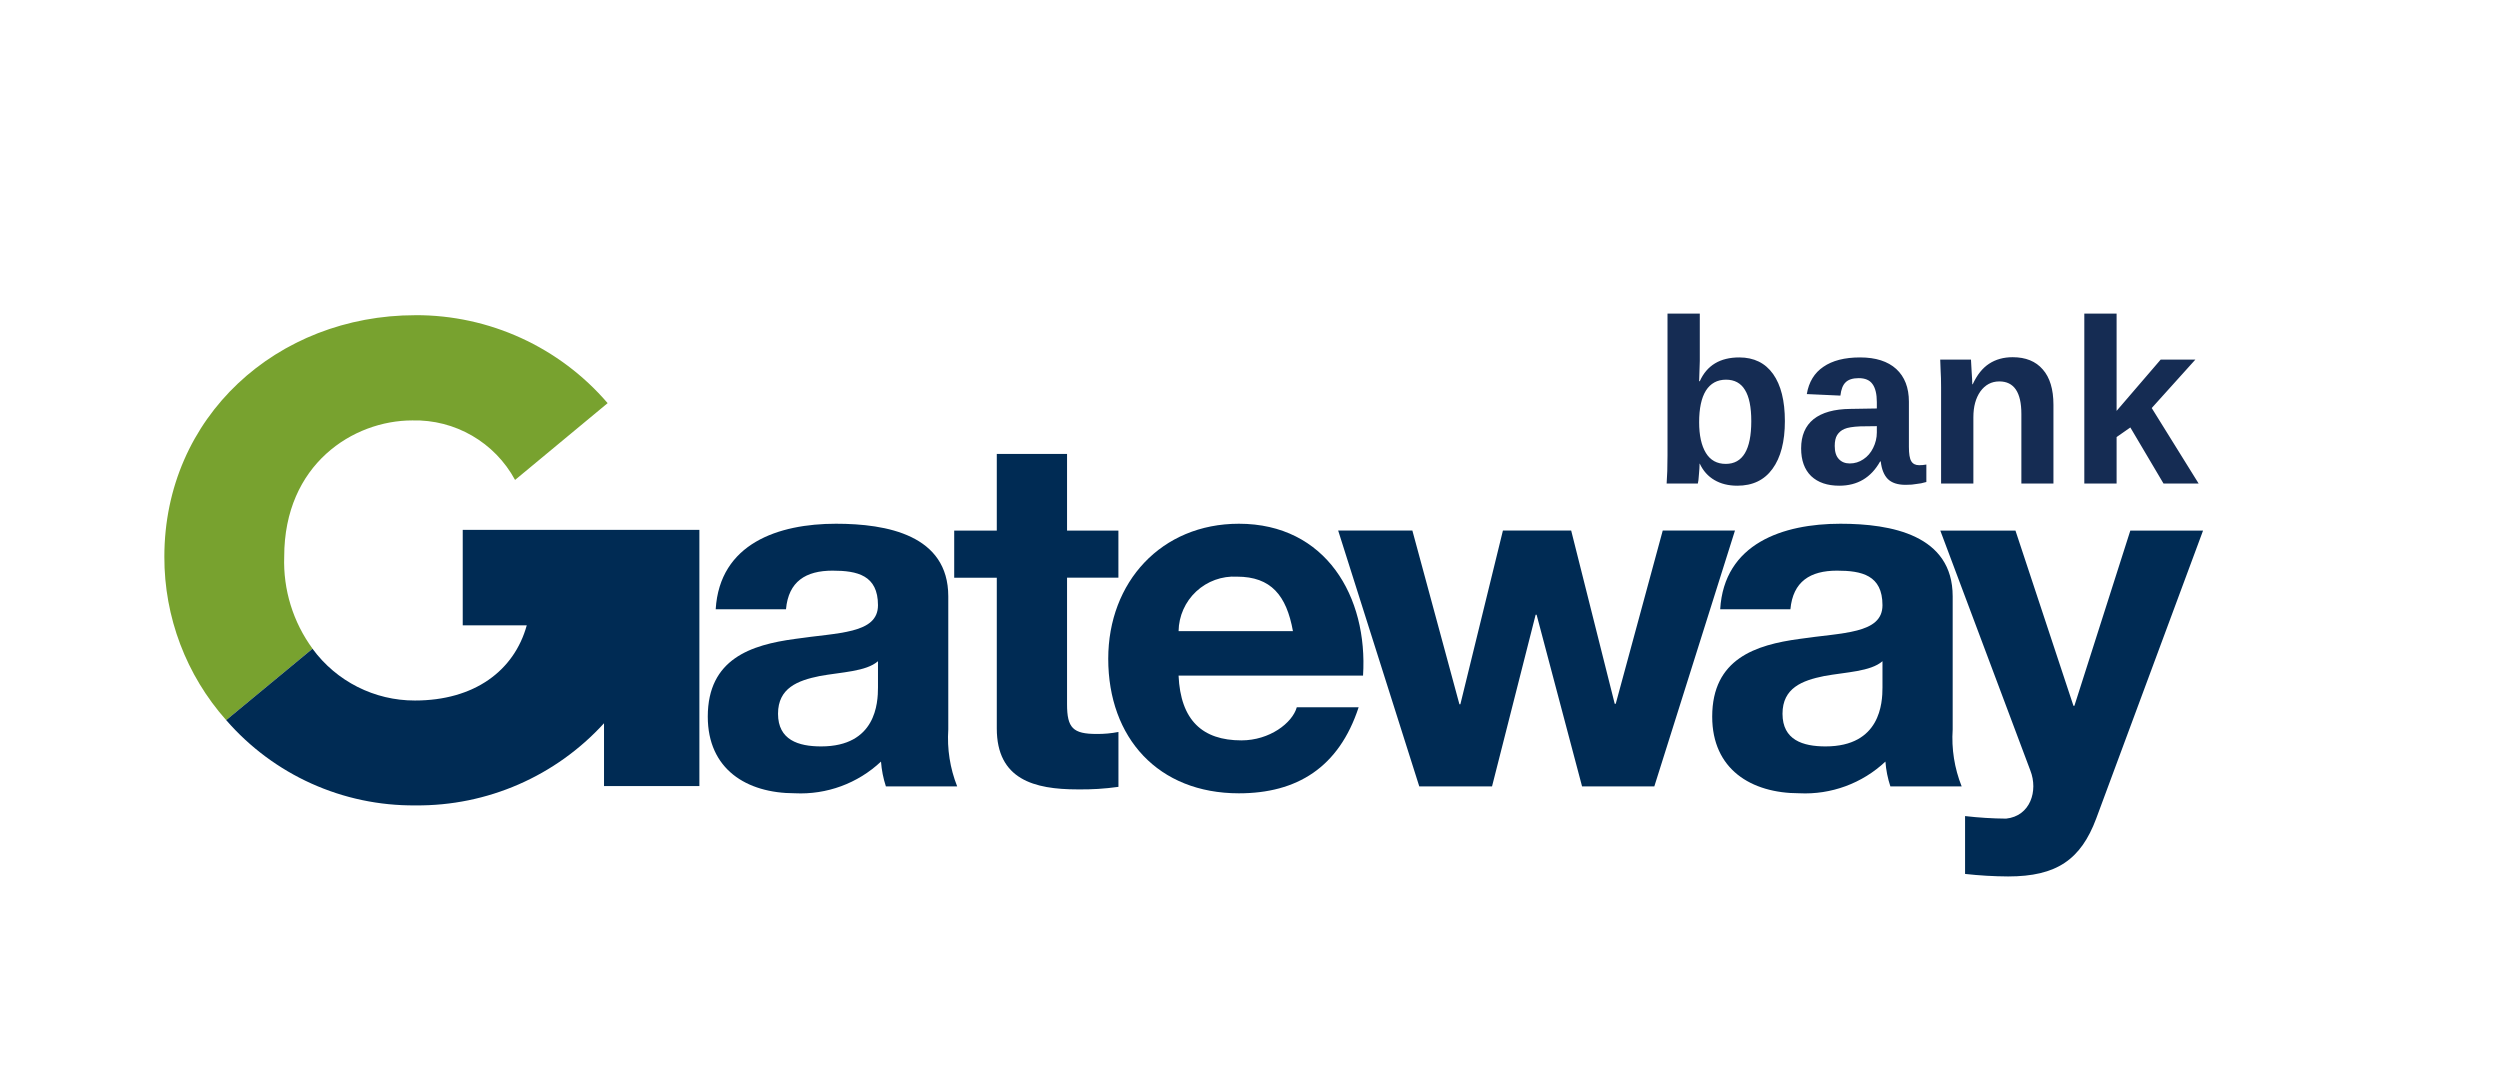
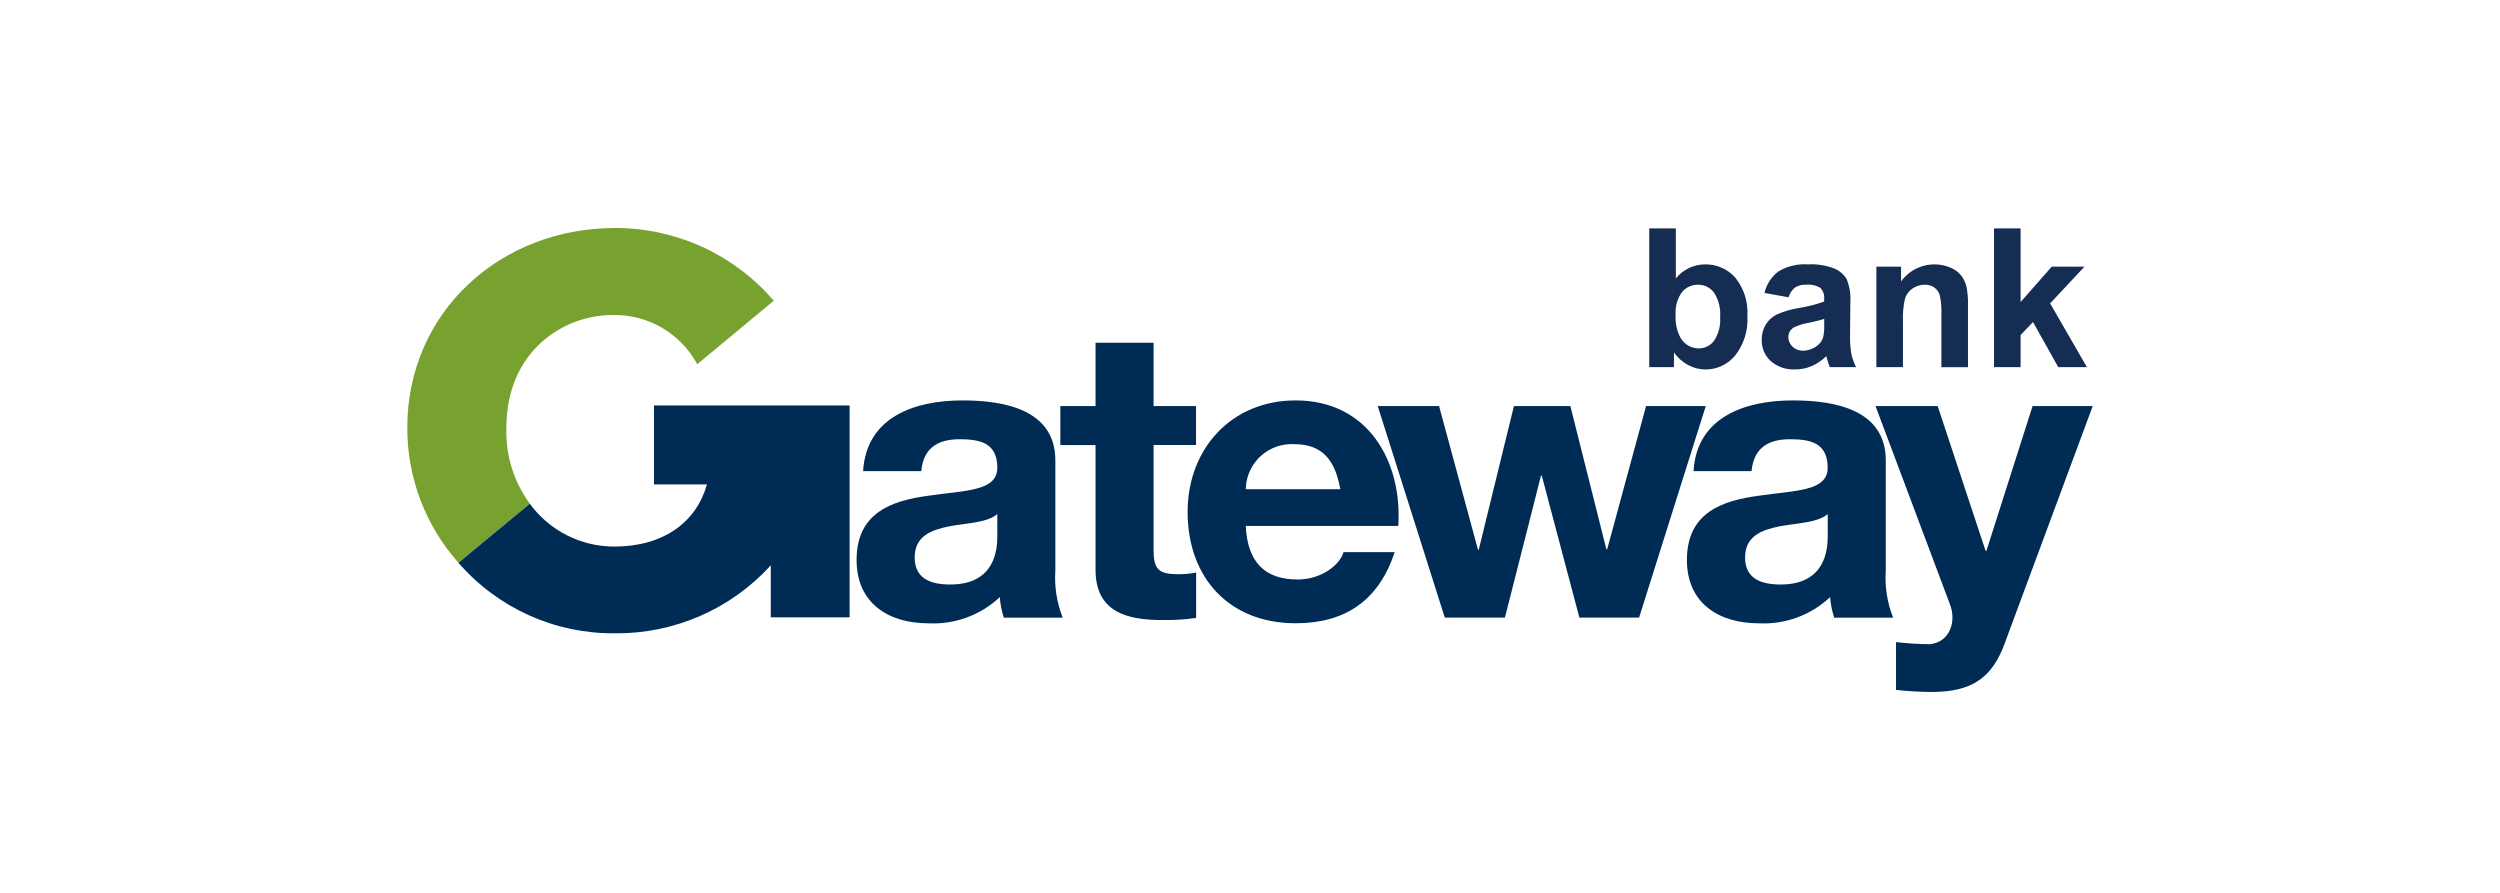
- <svg xmlns="http://www.w3.org/2000/svg" viewBox="0 0 179.05 76.667">
-   <defs>
-     <clipPath id="a">
-       <rect x="11.771" y="15.812" width="152.79" height="46.96" style="fill:none" />
-     </clipPath>
-   </defs>
-   <g style="clip-path:url(#a)">
-     <path d="M51.258,43.637c.286-4.716,4.5-6.127,8.611-6.127,3.654,0,8.047.81,8.047,5.2v9.53a9.4,9.4,0,0,0,.636,4.08H63.447a7.5,7.5,0,0,1-.35-1.776,8.4,8.4,0,0,1-6.169,2.27c-3.475,0-6.237-1.735-6.237-5.487,0-4.15,3.119-5.144,6.237-5.566,3.084-.461,5.953-.353,5.953-2.416,0-2.156-1.491-2.475-3.257-2.475-1.916,0-3.153.775-3.331,2.764Zm11.623,3.719c-.853.746-2.623.777-4.18,1.063-1.56.318-2.979.85-2.979,2.7,0,1.878,1.457,2.339,3.088,2.339,3.932,0,4.071-3.119,4.071-4.218Z" style="fill:#002b54" />
-     <path d="M76.422,38H80.1v3.371H76.422v9.068c0,1.7.424,2.127,2.125,2.127a7.7,7.7,0,0,0,1.556-.143v3.931a18.72,18.72,0,0,1-2.937.182c-3.085,0-5.776-.708-5.776-4.36v-10.8H68.34V38h3.05V32.513h5.032Z" style="fill:#002b54" />
-     <path d="M84.409,48.387c.142,3.188,1.7,4.639,4.5,4.639,2.016,0,3.649-1.239,3.967-2.372h4.43c-1.417,4.325-4.43,6.163-8.577,6.163-5.777,0-9.357-3.967-9.357-9.637,0-5.493,3.8-9.67,9.357-9.67,6.238,0,9.252,5.238,8.892,10.877ZM92.6,45.2c-.461-2.551-1.564-3.9-4.007-3.9a3.969,3.969,0,0,0-4.183,3.9Z" style="fill:#002b54" />
-     <polygon points="118.482 56.323 113.308 56.323 110.051 44.025 109.983 44.025 106.859 56.323 101.649 56.323 95.84 37.999 101.154 37.999 104.523 50.439 104.592 50.439 107.639 37.999 112.528 37.999 115.647 50.408 115.718 50.408 119.085 37.999 124.258 37.999 118.482 56.323" style="fill:#002b54" />
-     <path d="M123.2,43.637c.281-4.716,4.5-6.127,8.61-6.127,3.65,0,8.041.81,8.041,5.2v9.53a9.321,9.321,0,0,0,.643,4.08h-5.106a7.353,7.353,0,0,1-.354-1.776,8.4,8.4,0,0,1-6.167,2.27c-3.47,0-6.239-1.735-6.239-5.487,0-4.15,3.123-5.144,6.239-5.566,3.088-.461,5.956-.353,5.956-2.416,0-2.156-1.489-2.475-3.258-2.475-1.916,0-3.152.775-3.336,2.764Zm11.623,3.719c-.853.746-2.621.777-4.181,1.063-1.562.318-2.979.85-2.979,2.7,0,1.878,1.453,2.339,3.083,2.339,3.935,0,4.077-3.119,4.077-4.218Z" style="fill:#002b54" />
-     <path d="M150.128,58.63c-1.1,2.937-2.833,4.141-6.307,4.141a29.2,29.2,0,0,1-3.083-.18V58.447a27.5,27.5,0,0,0,2.939.183c1.737-.183,2.307-1.989,1.737-3.444L138.964,38h5.383L148.5,50.548h.069L152.574,38h5.209Z" style="fill:#002b54" />
-     <path d="M29.748,22.575c-9.9,0-17.977,7.263-17.977,17.3A17.541,17.541,0,0,0,16.2,51.577l6.186-5.117a10.536,10.536,0,0,1-2.031-6.589c0-6.628,4.948-9.76,9.17-9.76a8.132,8.132,0,0,1,7.364,4.262l6.63-5.5a18.068,18.068,0,0,0-13.767-6.3" style="fill:#78a22f" />
-     <path d="M50.09,37.948l-16.949,0v6.838h4.586c-.9,3.256-3.758,5.385-8.012,5.385a9.066,9.066,0,0,1-7.333-3.708L16.2,51.575A17.719,17.719,0,0,0,29.76,57.682a18.03,18.03,0,0,0,13.5-5.883v4.5H50.09Z" style="fill:#002b54" />
-   </g>
-   <text transform="translate(118.255 34.63)" style="font-size:16.79px;fill:#152c53;font-family:Arial-BoldMT, Arial;font-weight:700">bank</text>
+ <svg xmlns="http://www.w3.org/2000/svg" viewBox="0 0 280 100">
+   <path d="M68.859,25.538c-12.8,0-23.242,9.39-23.242,22.366A22.679,22.679,0,0,0,51.343,63.03l8-6.615A13.622,13.622,0,0,1,56.715,47.9c0-8.569,6.4-12.618,11.856-12.618a10.512,10.512,0,0,1,9.52,5.51l8.572-7.111a23.365,23.365,0,0,0-17.8-8.145" style="fill:#78a22f" />
+   <path d="M118.2,63.89V51.569c0-5.676-5.679-6.723-10.4-6.723-5.315,0-10.763,1.824-11.133,7.922l6.516,0c.23-2.572,1.829-3.574,4.307-3.574,2.283,0,4.21.413,4.21,3.2,0,2.667-3.709,2.528-7.7,3.124-4.031.545-8.063,1.83-8.063,7.2,0,4.85,3.57,7.094,8.063,7.094a10.865,10.865,0,0,0,7.976-2.935,9.66,9.66,0,0,0,.452,2.3h6.594A12.153,12.153,0,0,1,118.2,63.89ZM111.7,60.011c0,1.421-.18,5.454-5.263,5.454-2.109,0-3.993-.6-3.993-3.024,0-2.392,1.835-3.08,3.852-3.491,2.013-.37,4.3-.41,5.4-1.374Z" style="fill:#002b54" />
+   <path d="M129.2,61.562V49.838h4.756V45.48H129.2V38.386h-6.5V45.48h-3.943v4.364H122.7V63.807c0,4.722,3.479,5.637,7.467,5.637a24.128,24.128,0,0,0,3.8-.235V64.127a9.849,9.849,0,0,1-2.012.184C129.75,64.311,129.2,63.759,129.2,61.562Z" style="fill:#002b54" />
+   <path d="M145.113,44.846c-7.185,0-12.1,5.4-12.1,12.5,0,7.331,4.629,12.459,12.1,12.459,5.361,0,9.257-2.376,11.088-7.967h-5.727c-.411,1.464-2.522,3.066-5.129,3.066-3.62,0-5.634-1.876-5.817-6h17.081C157.074,51.618,153.177,44.846,145.113,44.846Zm-5.584,9.942c.006-.066.006-.129.006-.195a5.134,5.134,0,0,1,5.4-4.847c3.158,0,4.584,1.744,5.18,5.042Z" style="fill:#002b54" />
+   <polygon points="184.359 45.478 180.005 61.521 179.914 61.521 175.881 45.478 169.56 45.478 165.621 61.562 165.532 61.562 161.176 45.478 154.306 45.478 161.816 69.169 168.552 69.169 172.591 53.269 172.679 53.269 176.89 69.169 183.579 69.169 191.046 45.478 184.359 45.478" style="fill:#002b54" />
+   <path d="M211.206,63.89V51.569c0-5.676-5.677-6.723-10.4-6.723-5.314,0-10.768,1.824-11.131,7.922l6.5,0c.238-2.572,1.836-3.574,4.313-3.574,2.287,0,4.212.413,4.212,3.2,0,2.667-3.707,2.528-7.7,3.124-4.028.545-8.066,1.83-8.066,7.2,0,4.85,3.58,7.094,8.066,7.094a10.862,10.862,0,0,0,7.973-2.935,9.476,9.476,0,0,0,.458,2.3h6.6A12.051,12.051,0,0,1,211.206,63.89Zm-6.5-3.879c0,1.421-.183,5.454-5.27,5.454-2.108,0-3.986-.6-3.986-3.024,0-2.392,1.832-3.08,3.851-3.491,2.017-.37,4.3-.41,5.405-1.374Z" style="fill:#002b54" />
+   <path d="M227.648,45.48,222.477,61.7h-.089L217.019,45.48h-6.96L218.4,67.7c.737,1.881,0,4.216-2.246,4.452a35.2,35.2,0,0,1-3.8-.236v5.352a37.376,37.376,0,0,0,3.986.233c4.491,0,6.731-1.557,8.154-5.354l9.89-26.666Z" style="fill:#002b54" />
+   <path d="M73.245,54.253h5.929c-1.163,4.21-4.858,6.962-10.358,6.962a11.716,11.716,0,0,1-9.48-4.794L51.343,63.03a22.9,22.9,0,0,0,17.531,7.9A23.308,23.308,0,0,0,86.328,63.32v5.818h8.83V45.413H73.245Z" style="fill:#002b54" />
+   <path d="M190.958,29.611a4.214,4.214,0,0,0-3.264,1.57v-5.6h-2.979V41.122h2.767V39.469A4.554,4.554,0,0,0,189.1,40.9a4.13,4.13,0,0,0,1.9.482,4.283,4.283,0,0,0,3.333-1.559,6.5,6.5,0,0,0,1.373-4.44,6.169,6.169,0,0,0-1.346-4.277A4.39,4.39,0,0,0,190.958,29.611Zm1,8.57a2.106,2.106,0,0,1-1.68.842,2.356,2.356,0,0,1-2.056-1.186,4.787,4.787,0,0,1-.551-2.587,3.814,3.814,0,0,1,.71-2.527,2.243,2.243,0,0,1,1.781-.832,2.214,2.214,0,0,1,1.791.853,4.4,4.4,0,0,1,.7,2.782A4.146,4.146,0,0,1,191.96,38.181Z" style="fill:#152c53" />
+   <path d="M207.207,37.423l.031-3.477a6.14,6.14,0,0,0-.4-2.665,2.955,2.955,0,0,0-1.373-1.2,7.132,7.132,0,0,0-2.968-.472,5.737,5.737,0,0,0-3.306.785,4.213,4.213,0,0,0-1.569,2.416l2.7.488a2.181,2.181,0,0,1,.72-1.1,2.138,2.138,0,0,1,1.241-.312,2.546,2.546,0,0,1,1.6.365,1.541,1.541,0,0,1,.424,1.224v.3a16.255,16.255,0,0,1-2.894.732,9.934,9.934,0,0,0-2.368.694,2.981,2.981,0,0,0-1.278,1.145,3.207,3.207,0,0,0-.455,1.7,3.135,3.135,0,0,0,1,2.385,3.84,3.84,0,0,0,2.74.943,4.684,4.684,0,0,0,1.855-.371,5.352,5.352,0,0,0,1.632-1.113c.021.056.057.173.106.349.113.389.209.683.286.88h2.947a6.385,6.385,0,0,1-.535-1.51A12.014,12.014,0,0,1,207.207,37.423Zm-2.894-1.112a5.868,5.868,0,0,1-.117,1.452,1.864,1.864,0,0,1-.71.985,2.573,2.573,0,0,1-1.536.53,1.629,1.629,0,0,1-1.188-.456,1.458,1.458,0,0,1-.466-1.081,1.244,1.244,0,0,1,.583-1.05,5.5,5.5,0,0,1,1.621-.518q1.24-.266,1.813-.456Z" style="fill:#152c53" />
+   <path d="M219.667,30.873a3.024,3.024,0,0,0-1.235-.906,4.609,4.609,0,0,0-5.512,1.553V29.866h-2.766V41.122h2.978v-5.1a9.707,9.707,0,0,1,.228-2.586,2.135,2.135,0,0,1,.843-1.124,2.388,2.388,0,0,1,1.388-.423,1.767,1.767,0,0,1,1.034.3,1.651,1.651,0,0,1,.62.832,8.889,8.889,0,0,1,.19,2.358v5.744h2.979V34.127a9.26,9.26,0,0,0-.165-2A3.284,3.284,0,0,0,219.667,30.873Z" style="fill:#152c53" />
+   <polygon points="229.613 33.979 233.461 29.866 229.793 29.866 226.307 33.83 226.307 25.584 223.328 25.584 223.328 41.122 226.307 41.122 226.307 37.519 227.695 36.066 230.525 41.122 233.736 41.122 229.613 33.979" style="fill:#152c53" />
</svg>
